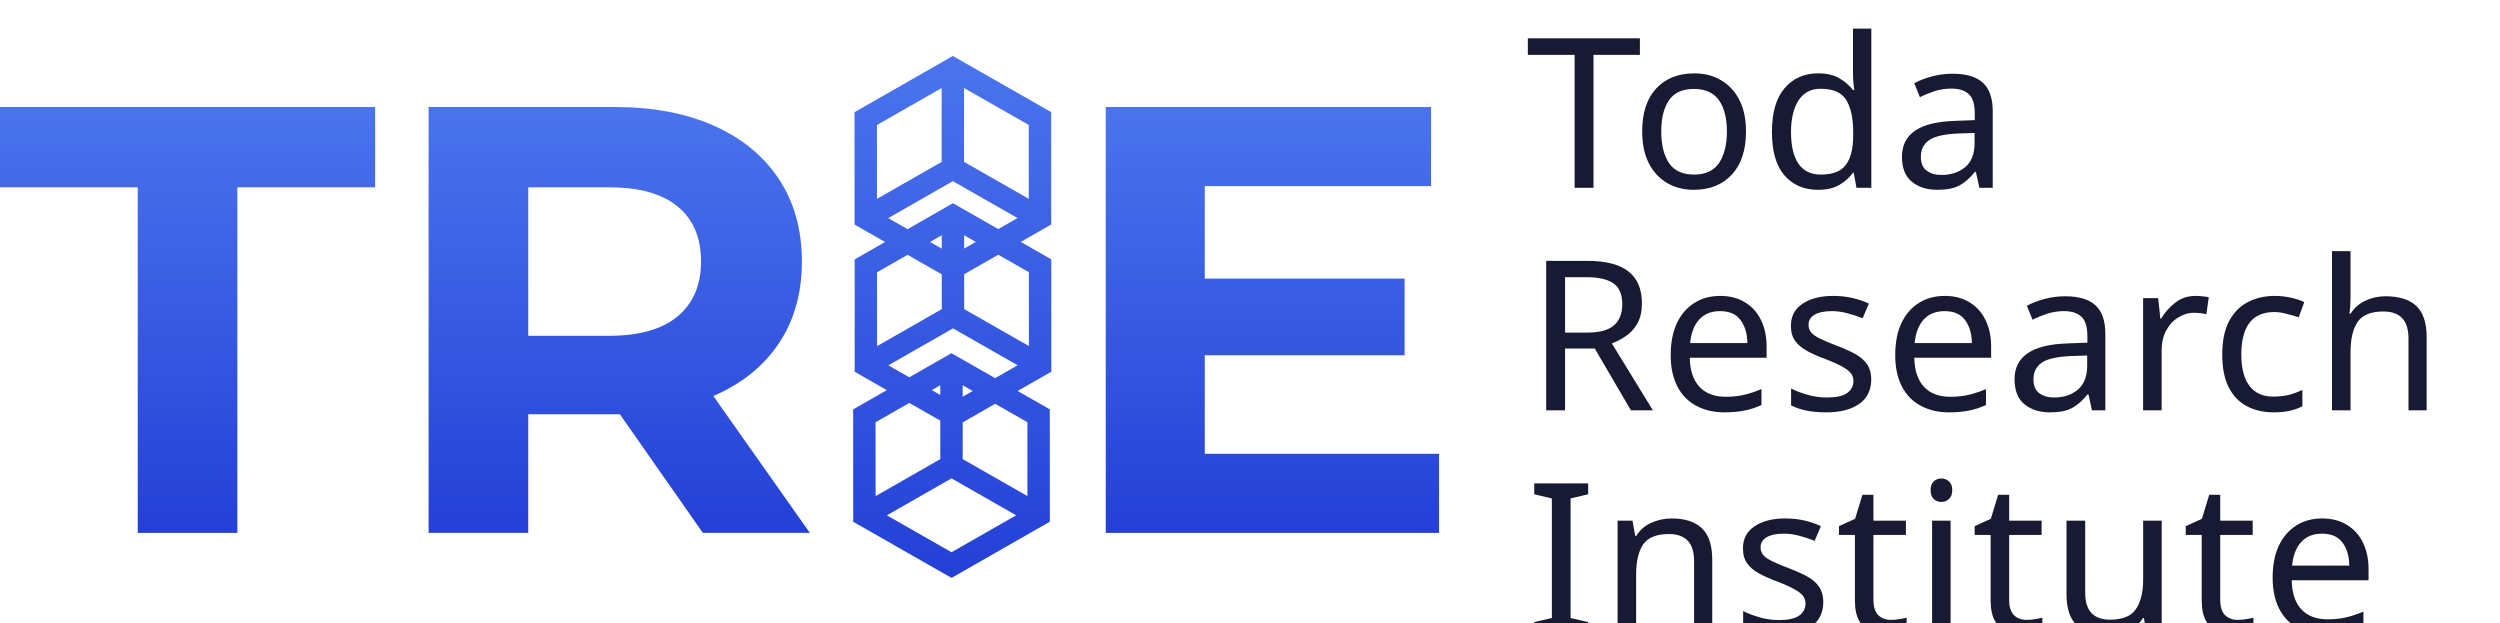
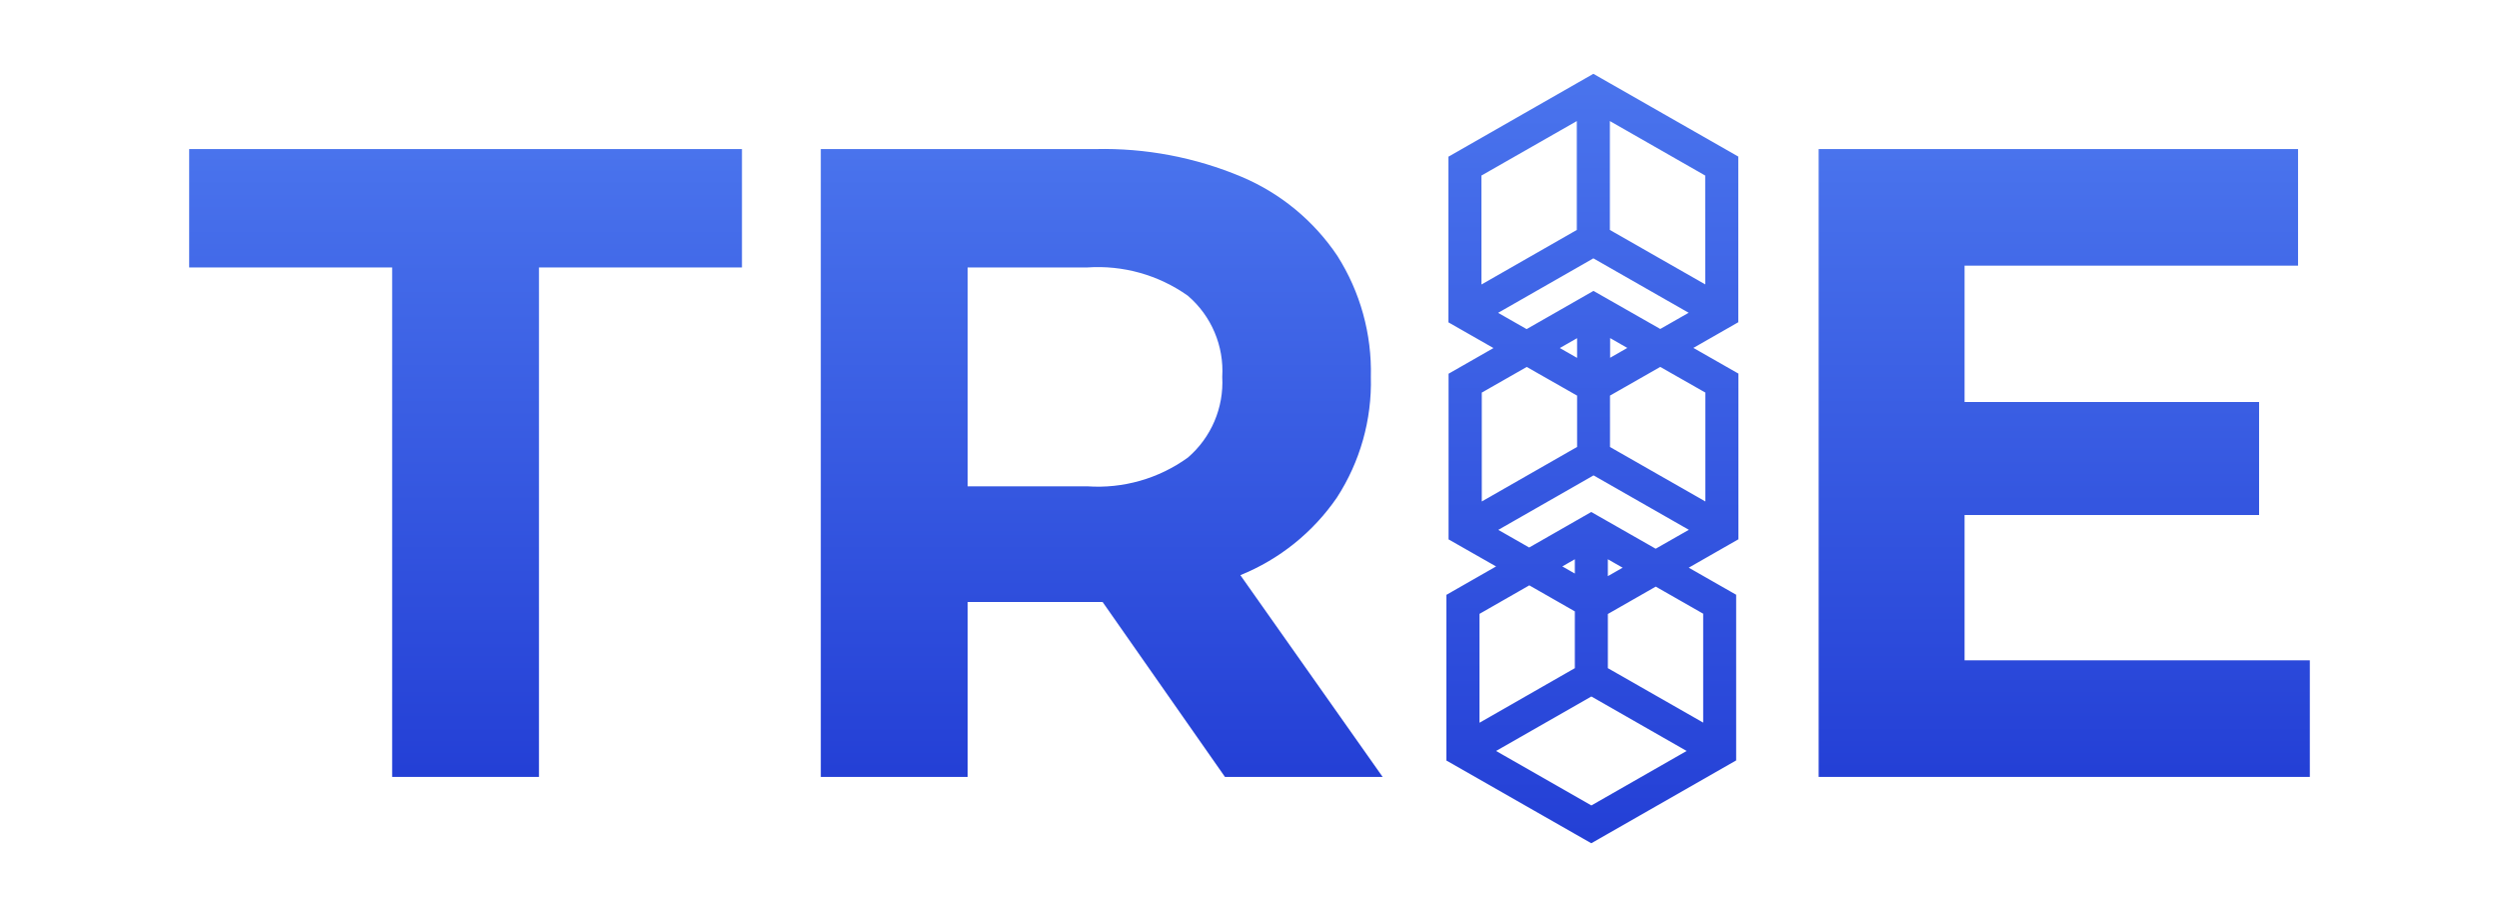
- <svg xmlns="http://www.w3.org/2000/svg" viewBox="0 0 213 53" version="1.1" class="jsx-2635066189 logo--desktop">
-   <defs class="jsx-2635066189">
-     <linearGradient x1="50%" y1="0%" x2="50%" y2="100%" id="linearGradient-1" class="jsx-2635066189">
-       <stop stop-color="#4A74ED" offset="0%" class="jsx-2635066189" />
-       <stop stop-color="#2440D6" offset="100%" class="jsx-2635066189" />
+ <svg xmlns="http://www.w3.org/2000/svg" xmlns:xlink="http://www.w3.org/1999/xlink" id="Layer_1" data-name="Layer 1" viewBox="0 0 144.481 53">
+   <defs>
+     <style>
+       .cls-1 {
+         fill: url(#linear-gradient);
+       }
+ 
+       .cls-2 {
+         fill: url(#linear-gradient-2);
+       }
+ 
+       .cls-3 {
+         fill: url(#linear-gradient-3);
+       }
+ 
+       .cls-4 {
+         fill: url(#linear-gradient-4);
+       }
+ 
+       .cls-5 {
+         fill: none;
+         stroke-width: 0.5px;
+         stroke: url(#linear-gradient-4);
+       }
+     </style>
+     <linearGradient id="linear-gradient" x1="-476.732" y1="611.222" x2="-476.732" y2="610.222" gradientTransform="matrix(31.96, 0, 0, -36.285, 15263.095, 22186.526)" gradientUnits="userSpaceOnUse">
+       <stop offset="0" stop-color="#4a74ed" />
+       <stop offset="1" stop-color="#2440d6" />
    </linearGradient>
+     <linearGradient id="linear-gradient-2" x1="-476.986" y1="611.222" x2="-476.986" y2="610.222" gradientTransform="matrix(32.484, 0, 0, -36.285, 15557.978, 22186.526)" xlink:href="#linear-gradient" />
+     <linearGradient id="linear-gradient-3" x1="-474.754" y1="611.222" x2="-474.754" y2="610.222" gradientTransform="matrix(28.397, 0, 0, -36.285, 13600.899, 22186.524)" xlink:href="#linear-gradient" />
+     <linearGradient id="linear-gradient-4" x1="-461.744" y1="613.957" x2="-461.744" y2="612.957" gradientTransform="matrix(16.385, 0, 0, -43.892, 7657.786, 26952.204)" xlink:href="#linear-gradient" />
  </defs>
-   <g id="Desktop" stroke="none" stroke-width="1" fill="none" fill-rule="evenodd" class="jsx-2635066189">
-     <g id="01.02.Research" transform="translate(-124, -23)" class="jsx-2635066189">
-       <g id="Group" transform="translate(-400, 0)" class="jsx-2635066189">
-         <g id="Nav-Bar" transform="translate(400, 0)" class="jsx-2635066189">
-           <g id="Logo" transform="translate(124, 22)" class="jsx-2635066189">
-             <g id="Group-2" transform="translate(0, 6)" class="jsx-2635066189">
-               <polygon id="Fill-1" fill="url(#linearGradient-1)" points="0 4.118 0 10.96 11.736 10.96 11.736 40.403 20.224 40.403 20.224 10.96 31.96 10.96 31.96 4.118" class="jsx-2635066189" />
-               <path d="M57.737,12.593 C56.409,11.505 54.47,10.961 51.921,10.961 L45.006,10.961 L45.006,23.608 L51.921,23.608 C54.47,23.608 56.409,23.056 57.737,21.95 C59.064,20.844 59.728,19.289 59.728,17.285 C59.728,15.246 59.064,13.682 57.737,12.593 Z M59.885,40.403 L52.812,30.295 L52.393,30.295 L45.006,30.295 L45.006,40.403 L36.518,40.403 L36.518,4.118 L52.393,4.118 C55.641,4.118 58.461,4.655 60.854,5.725 C63.246,6.797 65.089,8.317 66.382,10.287 C67.673,12.256 68.32,14.589 68.32,17.285 C68.32,19.98 67.665,22.304 66.356,24.256 C65.046,26.209 63.186,27.703 60.776,28.74 L69.001,40.403 L59.885,40.403 Z" id="Fill-2" fill="url(#linearGradient-1)" class="jsx-2635066189" />
-               <polygon id="Fill-4" fill="url(#linearGradient-1)" points="122.607 33.664 122.607 40.403 94.21 40.403 94.21 4.118 121.926 4.118 121.926 10.857 102.646 10.857 102.646 18.736 119.673 18.736 119.673 25.267 102.646 25.267 102.646 33.664" class="jsx-2635066189" />
-               <path d="M87.902,12.371 L81.888,8.938 L81.886,2.07 L87.9,5.502 L87.902,12.371 Z M77.325,14.812 L75.173,13.584 L81.185,10.146 L87.198,13.579 L85.053,14.806 L81.191,12.602 L77.325,14.812 Z M87.91,18.046 L87.913,24.915 L81.899,21.482 L81.898,18.22 L85.054,16.415 L87.91,18.046 Z M77.474,27.434 L75.183,26.126 L81.195,22.69 L87.208,26.122 L84.787,27.506 L81.064,25.381 L77.474,27.434 Z M87.783,30.826 L87.785,37.695 L81.773,34.263 L81.771,30.842 L84.789,29.117 L87.783,30.826 Z M75.056,38.907 L81.068,35.47 L87.081,38.903 L81.07,42.339 L75.056,38.907 L75.056,38.907 Z M80.361,29.081 L78.884,28.238 L80.36,27.394 L80.361,29.081 Z M83.379,28.313 L81.77,29.231 L81.769,27.393 L83.379,28.313 Z M77.475,29.044 L80.362,30.692 L80.364,34.263 L74.352,37.7 L74.348,30.83 L77.475,29.044 Z M80.488,16.617 L78.734,15.616 L80.487,14.615 L80.488,16.617 Z M83.643,15.611 L81.897,16.61 L81.896,14.614 L83.643,15.611 Z M77.326,16.422 L80.488,18.227 L80.49,21.483 L74.479,24.919 L74.475,18.051 L77.326,16.422 Z M80.477,2.07 L80.479,8.939 L74.467,12.376 L74.465,5.507 L80.477,2.07 Z M73.055,4.703 L73.059,13.987 L75.916,15.617 L73.066,17.247 L73.07,26.53 L76.064,28.24 L72.939,30.027 L72.943,39.311 L81.071,43.949 L89.196,39.304 L89.193,30.02 L86.198,28.311 L89.324,26.525 L89.32,17.241 L86.463,15.61 L89.313,13.982 L89.31,4.697 L81.181,0.057 L73.055,4.703 Z" id="Fill-6" fill="url(#linearGradient-1)" class="jsx-2635066189" />
-               <path d="M87.902,12.371 L81.888,8.938 L81.886,2.07 L87.9,5.502 L87.902,12.371 Z M77.325,14.812 L75.173,13.584 L81.185,10.146 L87.198,13.579 L85.053,14.806 L81.191,12.602 L77.325,14.812 Z M87.91,18.046 L87.913,24.915 L81.899,21.482 L81.898,18.22 L85.054,16.415 L87.91,18.046 Z M77.474,27.434 L75.183,26.126 L81.195,22.69 L87.208,26.122 L84.787,27.506 L81.064,25.381 L77.474,27.434 Z M87.783,30.826 L87.785,37.695 L81.773,34.263 L81.771,30.842 L84.789,29.117 L87.783,30.826 Z M75.056,38.907 L81.068,35.47 L87.081,38.903 L81.07,42.339 L75.056,38.907 L75.056,38.907 Z M80.361,29.081 L78.884,28.238 L80.36,27.394 L80.361,29.081 Z M83.379,28.313 L81.77,29.231 L81.769,27.393 L83.379,28.313 Z M77.475,29.044 L80.362,30.692 L80.364,34.263 L74.352,37.7 L74.348,30.83 L77.475,29.044 Z M80.488,16.617 L78.734,15.616 L80.487,14.615 L80.488,16.617 Z M83.643,15.611 L81.897,16.61 L81.896,14.614 L83.643,15.611 Z M77.326,16.422 L80.488,18.227 L80.49,21.483 L74.479,24.919 L74.475,18.051 L77.326,16.422 Z M80.477,2.07 L80.479,8.939 L74.467,12.376 L74.465,5.507 L80.477,2.07 Z M73.055,4.703 L73.059,13.987 L75.916,15.617 L73.066,17.247 L73.07,26.53 L76.064,28.24 L72.939,30.027 L72.943,39.311 L81.071,43.949 L89.196,39.304 L89.193,30.02 L86.198,28.311 L89.324,26.525 L89.32,17.241 L86.463,15.61 L89.313,13.982 L89.31,4.697 L81.181,0.057 L73.055,4.703 Z" id="Stroke-8" stroke="url(#linearGradient-1)" stroke-width="0.5" class="jsx-2635066189" />
-             </g>
-             <g id="text" transform="translate(130, 0)" fill="#171A32" font-family="Montserrat-Regular, Montserrat" font-size="17.85" font-weight="normal" letter-spacing="0.256" linespacing="18" class="jsx-2635066189">
-               <text id="Toda-Research-Instit" class="jsx-2635066189">
-                 <tspan x="0" y="17" class="jsx-2635066189">Toda</tspan>
-                 <tspan x="0" y="35.96" class="jsx-2635066189">Research</tspan>
-                 <tspan x="0" y="54.92" class="jsx-2635066189">Institute</tspan>
-               </text>
-             </g>
-           </g>
-         </g>
-       </g>
-     </g>
+   <g>
+     <polygon id="Fill-1" class="cls-1" points="10.937 8.615 10.937 15.457 22.673 15.457 22.673 44.9 31.161 44.9 31.161 15.457 42.897 15.457 42.897 8.615 10.937 8.615" />
+     <path id="Fill-2" class="cls-2" d="M68.674,17.09a8.981,8.981,0,0,0-5.816-1.633H55.943V28.105h6.915a8.883,8.883,0,0,0,5.816-1.658,5.737,5.737,0,0,0,1.991-4.666A5.719,5.719,0,0,0,68.674,17.09ZM70.822,44.9,63.749,34.792H55.943V44.9H47.455V8.615H63.33a20.566,20.566,0,0,1,8.461,1.607,12.545,12.545,0,0,1,5.528,4.562,12.466,12.466,0,0,1,1.938,7,12.223,12.223,0,0,1-1.964,6.972,12.427,12.427,0,0,1-5.58,4.484L79.938,44.9Z" />
+     <polygon id="Fill-4" class="cls-3" points="133.544 38.161 133.544 44.9 105.147 44.9 105.147 8.615 132.863 8.615 132.863 15.353 113.583 15.353 113.583 23.233 130.61 23.233 130.61 29.764 113.583 29.764 113.583 38.161 133.544 38.161" />
+     <path id="Fill-6" class="cls-4" d="M98.84,16.868l-6.014-3.433,0-6.869L98.837,10Zm-10.577,2.44L86.11,18.08l6.012-3.437,6.013,3.433L95.99,19.3l-3.862-2.2Zm10.584,3.235,0,6.869-6.014-3.433V22.717l3.156-1.8ZM88.411,31.93l-2.29-1.307,6.011-3.437,6.014,3.433L95.724,32,92,29.877ZM98.72,35.322l0,6.87L92.71,38.76l0-3.421,3.018-1.725ZM85.993,43.4l6.013-3.436L98.018,43.4l-6.011,3.437L85.993,43.4ZM91.3,33.578l-1.477-.843L91.3,31.89Zm3.018-.769-1.609.919V31.89Zm-5.9.732L91.3,35.188l0,3.572L85.289,42.2l0-6.869Zm3.013-12.427-1.753-1,1.752-1Zm3.156-1.006-1.747,1v-2Zm-6.318.811,3.162,1.8,0,3.256-6.011,3.437,0-6.868ZM91.414,6.567l0,6.868-6.012,3.438L85.4,10ZM83.992,9.2l0,9.284,2.857,1.631L84,21.744l0,9.283L87,32.736l-3.126,1.787,0,9.284,8.128,4.639,8.125-4.645,0-9.284-2.995-1.709,3.126-1.787,0-9.284L97.4,20.107l2.85-1.629,0-9.284-8.129-4.64Z" />
+     <path id="Stroke-8" class="cls-5" d="M98.84,16.868l-6.014-3.433,0-6.869L98.837,10Zm-10.577,2.44L86.11,18.08l6.012-3.437,6.013,3.433L95.99,19.3l-3.862-2.2Zm10.584,3.235,0,6.869-6.014-3.433V22.717l3.156-1.8ZM88.411,31.93l-2.29-1.307,6.011-3.437,6.014,3.433L95.724,32,92,29.877ZM98.72,35.322l0,6.87L92.71,38.76l0-3.421,3.018-1.725ZM85.993,43.4l6.013-3.436L98.018,43.4l-6.011,3.437L85.993,43.4ZM91.3,33.578l-1.477-.843L91.3,31.89Zm3.018-.769-1.609.919V31.89Zm-5.9.732L91.3,35.188l0,3.572L85.289,42.2l0-6.869Zm3.013-12.427-1.753-1,1.752-1Zm3.156-1.006-1.747,1v-2Zm-6.318.811,3.162,1.8,0,3.256-6.011,3.437,0-6.868ZM91.414,6.567l0,6.868-6.012,3.438L85.4,10ZM83.992,9.2l0,9.284,2.857,1.631L84,21.744l0,9.283L87,32.736l-3.126,1.787,0,9.284,8.128,4.639,8.125-4.645,0-9.284-2.995-1.709,3.126-1.787,0-9.284L97.4,20.107l2.85-1.629,0-9.284-8.129-4.64Z" />
  </g>
</svg>
